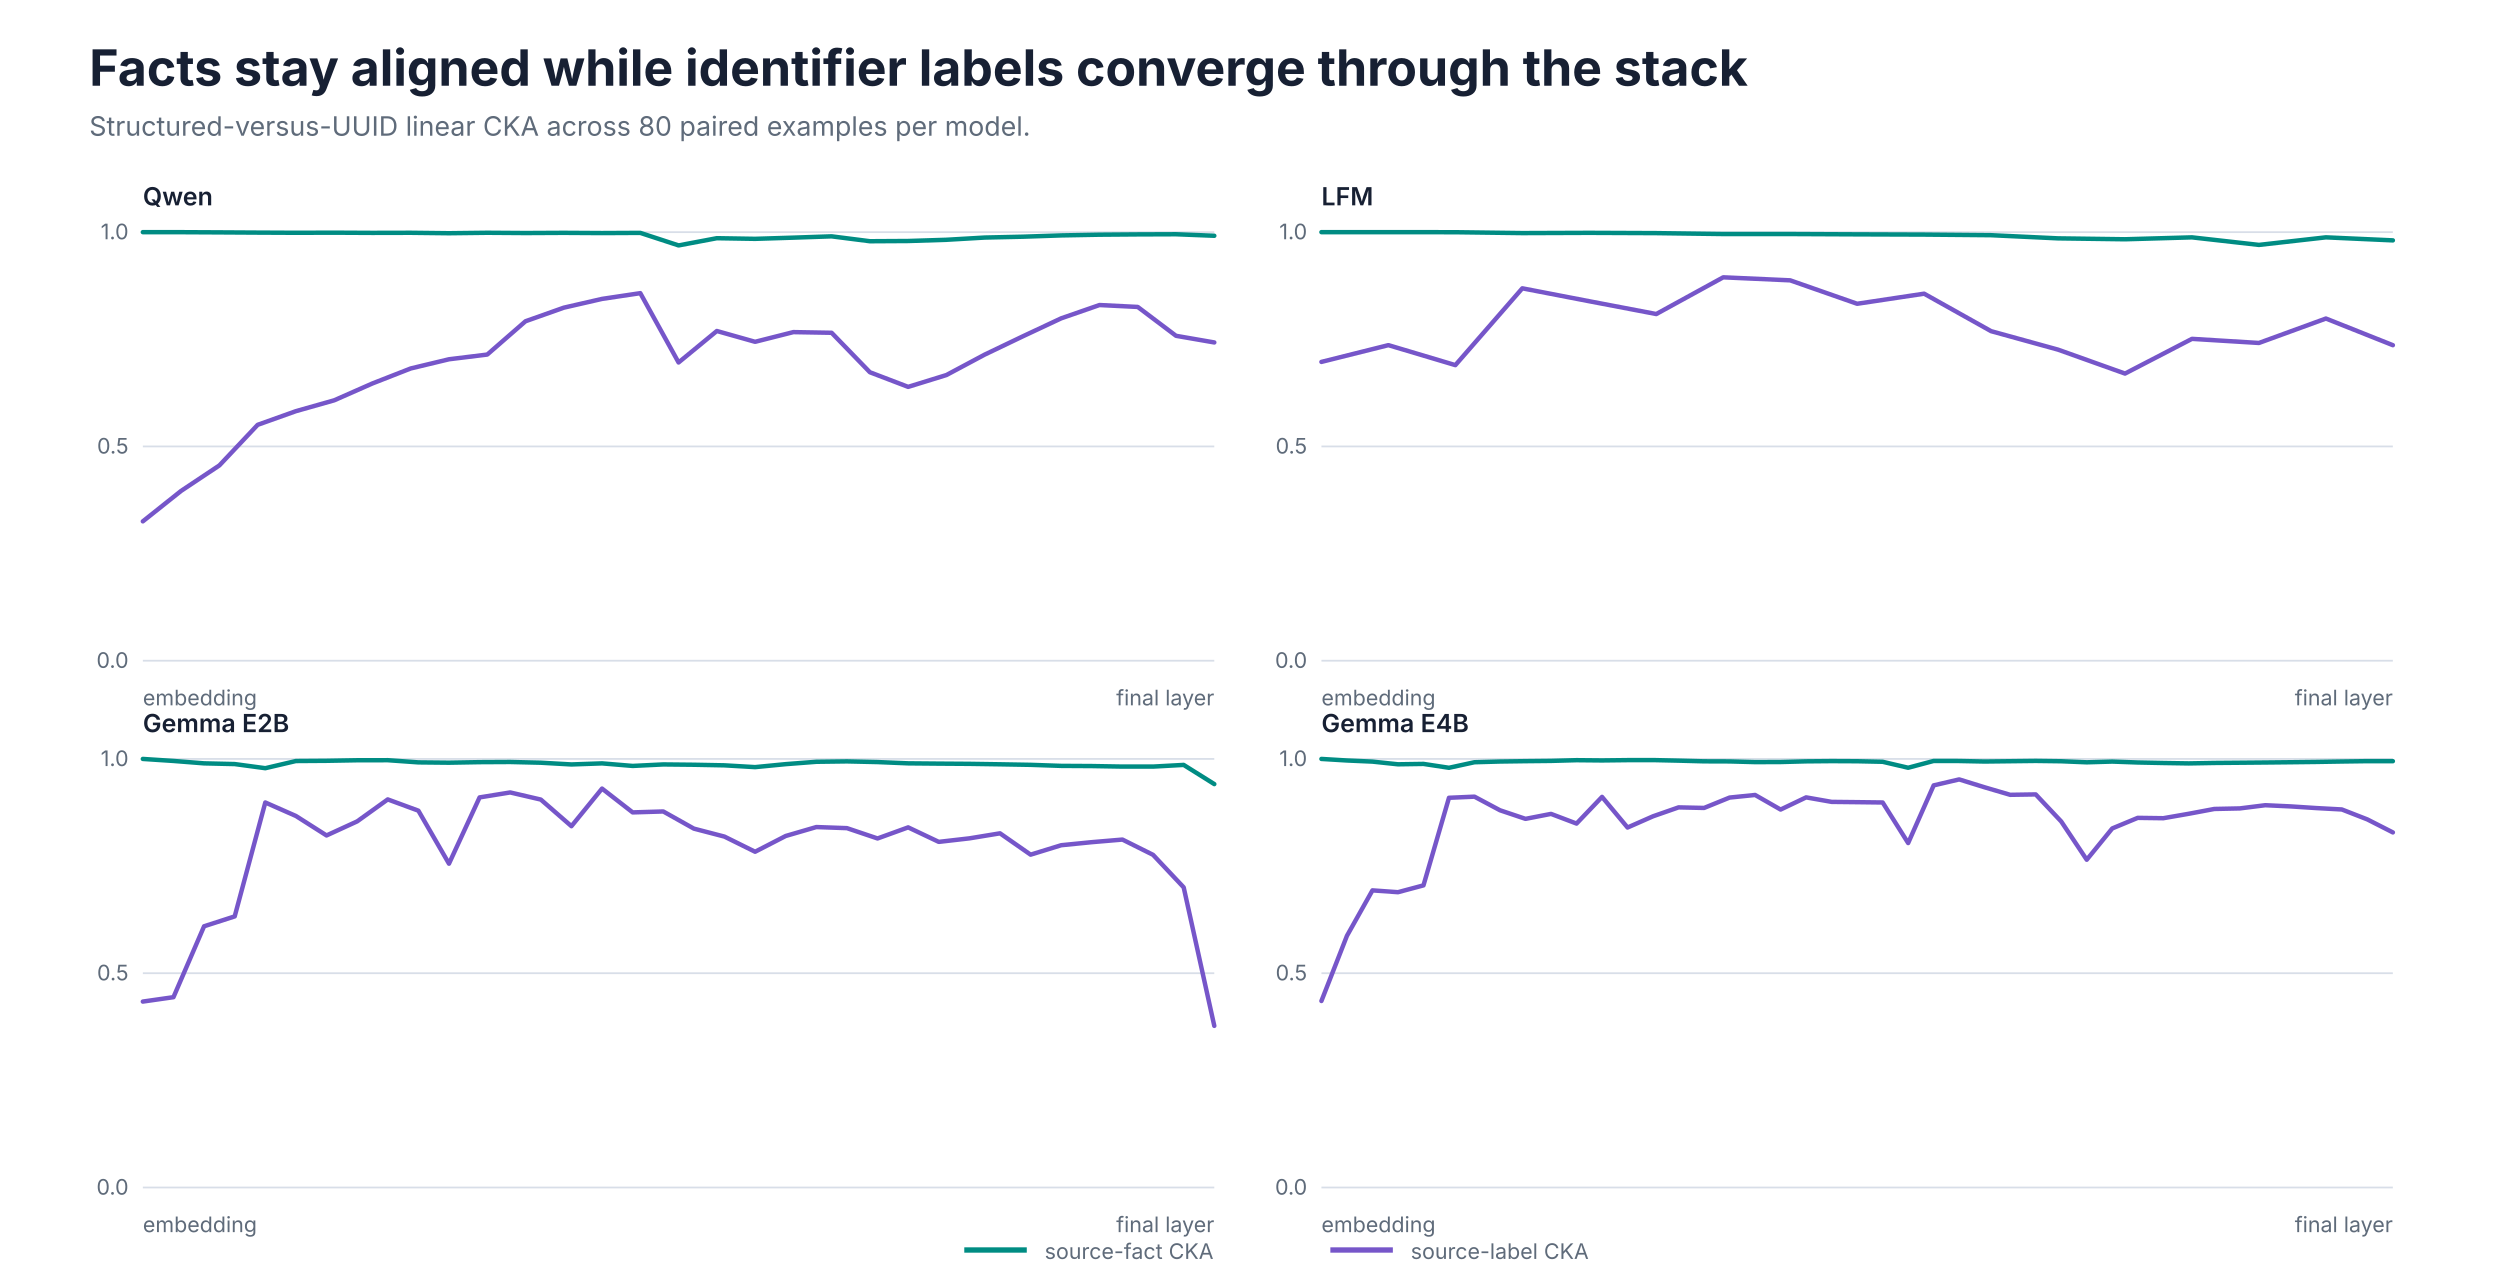
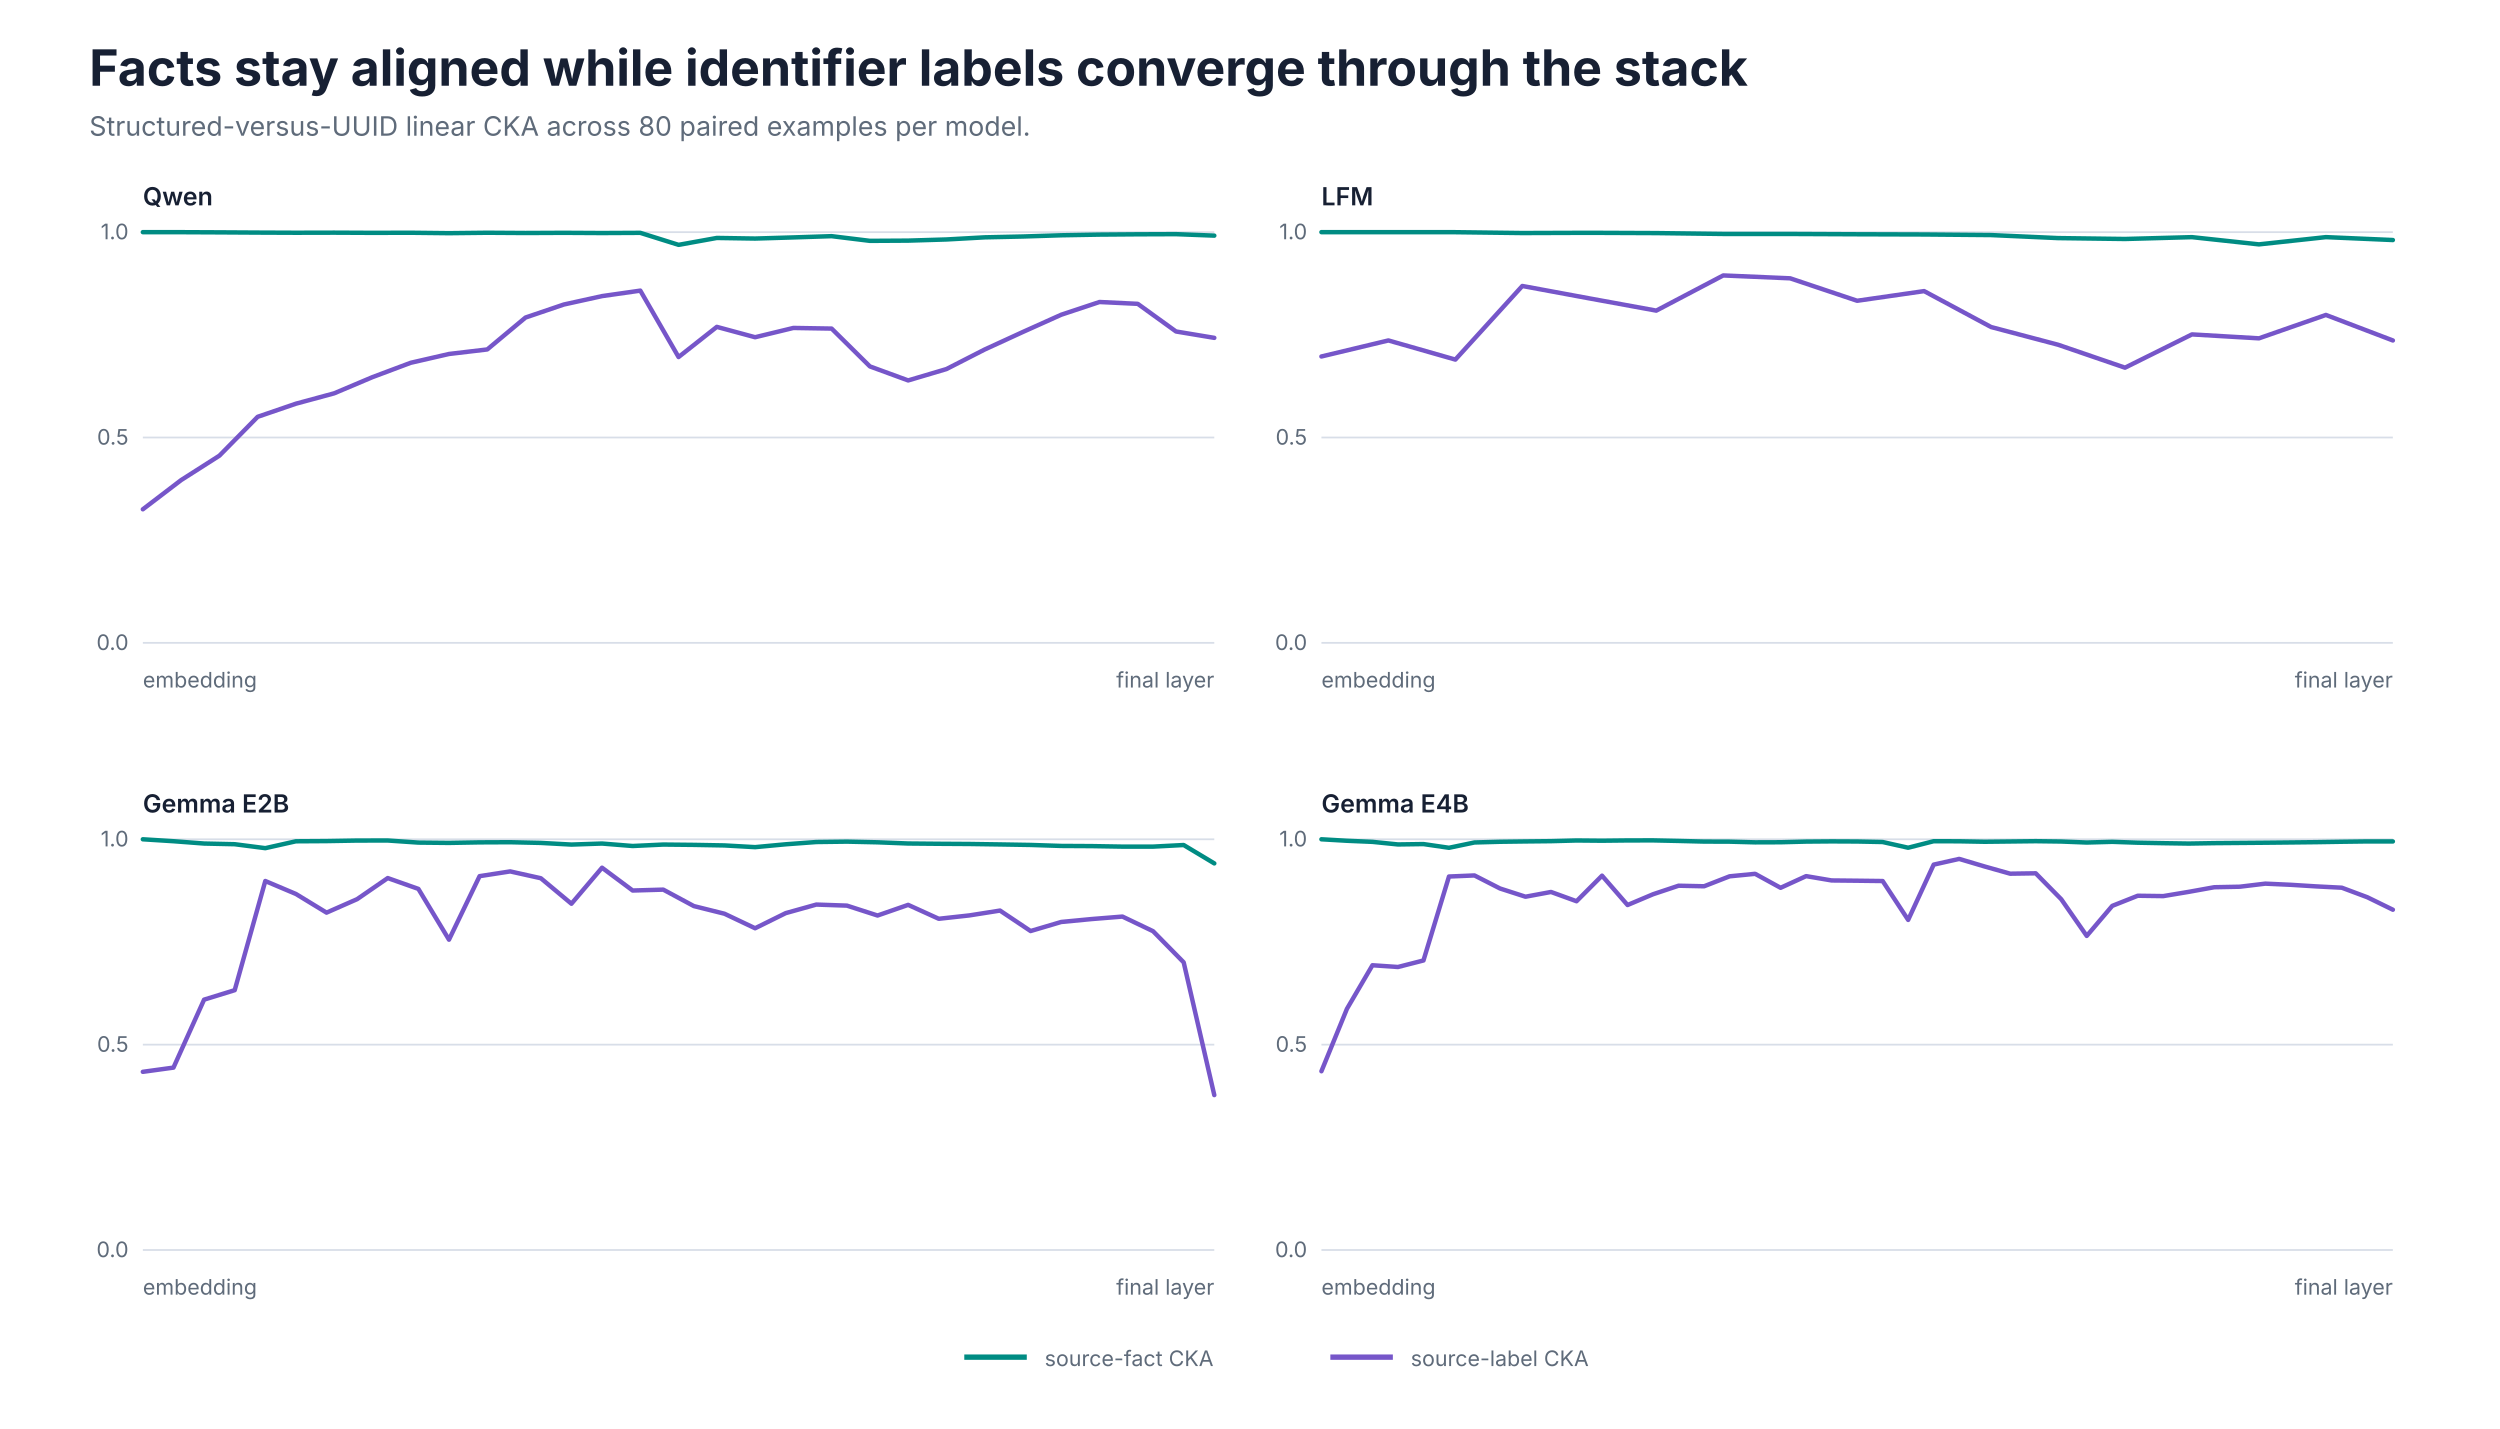
- <svg xmlns="http://www.w3.org/2000/svg" viewBox="0 0 1400 720" role="img" aria-labelledby="title desc">
+ <svg xmlns="http://www.w3.org/2000/svg" viewBox="0 0 1400 800" role="img" aria-labelledby="title desc">
  <style>
text{font-family:Inter,ui-sans-serif,system-ui,-apple-system,BlinkMacSystemFont,'Segoe UI',sans-serif;fill:#172033}
.title{font-size:28px;font-weight:700}.subtitle{font-size:15px;fill:#5f6b7a}
.label{font-size:14px;font-weight:600}.body{font-size:14px}.small{font-size:12px;fill:#5f6b7a}
.mono{font-family:'SFMono-Regular',Consolas,'Liberation Mono',monospace;font-size:13px}
.axis{stroke:#aeb8c8;stroke-width:1}.grid{stroke:#e5e9f0;stroke-width:1}.zero{stroke:#172033;stroke-width:1.4}
</style>
  <text x="50" y="48" class="title" text-anchor="start">Facts stay aligned while identifier labels converge through the stack</text>
  <text x="50" y="76" class="subtitle" text-anchor="start">Structured-versus-UUID linear CKA across 80 paired examples per model.</text>
  <text x="80" y="115" class="label" text-anchor="start">Qwen</text>
-   <line x1="80" y1="370.0" x2="680" y2="370.0" stroke="#d8dee8" stroke-width="1" />
-   <text x="72" y="374.0" class="small" text-anchor="end">0.0</text>
-   <line x1="80" y1="250.0" x2="680" y2="250.0" stroke="#d8dee8" stroke-width="1" />
-   <text x="72" y="254.0" class="small" text-anchor="end">0.5</text>
+   <line x1="80" y1="360.0" x2="680" y2="360.0" stroke="#d8dee8" stroke-width="1" />
+   <text x="72" y="364.0" class="small" text-anchor="end">0.0</text>
+   <line x1="80" y1="245.0" x2="680" y2="245.0" stroke="#d8dee8" stroke-width="1" />
+   <text x="72" y="249.0" class="small" text-anchor="end">0.5</text>
  <line x1="80" y1="130.0" x2="680" y2="130.0" stroke="#d8dee8" stroke-width="1" />
  <text x="72" y="134.0" class="small" text-anchor="end">1.0</text>
-   <polyline points="80.00,130.00 101.43,130.02 122.86,130.13 144.29,130.26 165.71,130.36 187.14,130.30 208.57,130.41 230.00,130.36 251.43,130.61 272.86,130.35 294.29,130.50 315.71,130.39 337.14,130.52 358.57,130.41 380.00,137.43 401.43,133.39 422.86,133.75 444.29,133.08 465.71,132.35 487.14,135.09 508.57,134.96 530.00,134.28 551.43,133.03 572.86,132.55 594.29,131.83 615.71,131.43 637.14,131.26 658.57,131.18 680.00,132.03" fill="none" stroke="#008c83" stroke-width="2.5" stroke-linecap="round" stroke-linejoin="round" />
-   <polyline points="80.00,291.95 101.43,274.89 122.86,260.62 144.29,237.90 165.71,230.25 187.14,224.18 208.57,214.73 230.00,206.34 251.43,201.19 272.86,198.55 294.29,179.90 315.71,172.30 337.14,167.38 358.57,164.17 380.00,202.98 401.43,185.36 422.86,191.41 444.29,185.98 465.71,186.36 487.14,208.46 508.57,216.65 530.00,210.02 551.43,198.58 572.86,188.31 594.29,178.26 615.71,170.82 637.14,171.89 658.57,188.05 680.00,191.77" fill="none" stroke="#7656c9" stroke-width="2.5" stroke-linecap="round" stroke-linejoin="round" />
-   <text x="80" y="395" class="small" text-anchor="start">embedding</text>
-   <text x="680" y="395" class="small" text-anchor="end">final layer</text>
+   <polyline points="80.00,130.00 101.43,130.02 122.86,130.12 144.29,130.25 165.71,130.34 187.14,130.29 208.57,130.39 230.00,130.34 251.43,130.58 272.86,130.34 294.29,130.48 315.71,130.38 337.14,130.50 358.57,130.39 380.00,137.12 401.43,133.25 422.86,133.59 444.29,132.95 465.71,132.25 487.14,134.88 508.57,134.75 530.00,134.10 551.43,132.91 572.86,132.44 594.29,131.76 615.71,131.38 637.14,131.21 658.57,131.13 680.00,131.95" fill="none" stroke="#008c83" stroke-width="2.5" stroke-linecap="round" stroke-linejoin="round" />
+   <polyline points="80.00,285.20 101.43,268.85 122.86,255.18 144.29,233.41 165.71,226.07 187.14,220.26 208.57,211.20 230.00,203.16 251.43,198.23 272.86,195.69 294.29,177.82 315.71,170.54 337.14,165.82 358.57,162.75 380.00,199.94 401.43,183.05 422.86,188.85 444.29,183.65 465.71,184.01 487.14,205.19 508.57,213.04 530.00,206.68 551.43,195.72 572.86,185.88 594.29,176.25 615.71,169.12 637.14,170.15 658.57,185.63 680.00,189.20" fill="none" stroke="#7656c9" stroke-width="2.5" stroke-linecap="round" stroke-linejoin="round" />
+   <text x="80" y="385" class="small" text-anchor="start">embedding</text>
+   <text x="680" y="385" class="small" text-anchor="end">final layer</text>
  <text x="740" y="115" class="label" text-anchor="start">LFM</text>
-   <line x1="740" y1="370.0" x2="1340" y2="370.0" stroke="#d8dee8" stroke-width="1" />
-   <text x="732" y="374.0" class="small" text-anchor="end">0.0</text>
-   <line x1="740" y1="250.0" x2="1340" y2="250.0" stroke="#d8dee8" stroke-width="1" />
-   <text x="732" y="254.0" class="small" text-anchor="end">0.5</text>
+   <line x1="740" y1="360.0" x2="1340" y2="360.0" stroke="#d8dee8" stroke-width="1" />
+   <text x="732" y="364.0" class="small" text-anchor="end">0.0</text>
+   <line x1="740" y1="245.0" x2="1340" y2="245.0" stroke="#d8dee8" stroke-width="1" />
+   <text x="732" y="249.0" class="small" text-anchor="end">0.5</text>
  <line x1="740" y1="130.0" x2="1340" y2="130.0" stroke="#d8dee8" stroke-width="1" />
  <text x="732" y="134.0" class="small" text-anchor="end">1.0</text>
-   <polyline points="740.00,130.00 777.50,130.00 815.00,130.04 852.50,130.53 890.00,130.39 927.50,130.55 965.00,131.06 1002.50,131.06 1040.00,131.24 1077.50,131.37 1115.00,131.71 1152.50,133.48 1190.00,133.99 1227.50,132.92 1265.00,137.15 1302.50,132.91 1340.00,134.61" fill="none" stroke="#008c83" stroke-width="2.5" stroke-linecap="round" stroke-linejoin="round" />
-   <polyline points="740.00,202.66 777.50,193.28 815.00,204.47 852.50,161.46 890.00,168.70 927.50,175.86 965.00,155.30 1002.50,156.99 1040.00,170.11 1077.50,164.46 1115.00,185.45 1152.50,195.80 1190.00,209.20 1227.50,189.76 1265.00,192.06 1302.50,178.38 1340.00,193.30" fill="none" stroke="#7656c9" stroke-width="2.5" stroke-linecap="round" stroke-linejoin="round" />
-   <text x="740" y="395" class="small" text-anchor="start">embedding</text>
-   <text x="1340" y="395" class="small" text-anchor="end">final layer</text>
-   <text x="80" y="410" class="label" text-anchor="start">Gemma E2B</text>
-   <line x1="80" y1="665.0" x2="680" y2="665.0" stroke="#d8dee8" stroke-width="1" />
-   <text x="72" y="669.0" class="small" text-anchor="end">0.0</text>
-   <line x1="80" y1="545.0" x2="680" y2="545.0" stroke="#d8dee8" stroke-width="1" />
-   <text x="72" y="549.0" class="small" text-anchor="end">0.5</text>
-   <line x1="80" y1="425.0" x2="680" y2="425.0" stroke="#d8dee8" stroke-width="1" />
-   <text x="72" y="429.0" class="small" text-anchor="end">1.0</text>
-   <polyline points="80.00,425.00 97.14,426.13 114.29,427.48 131.43,427.88 148.57,430.19 165.71,426.17 182.86,426.05 200.00,425.74 217.14,425.71 234.29,426.93 251.43,427.11 268.57,426.80 285.71,426.71 302.86,427.12 320.00,428.09 337.14,427.49 354.29,428.92 371.43,428.08 388.57,428.26 405.71,428.59 422.86,429.59 440.00,427.92 457.14,426.60 474.29,426.37 491.43,426.76 508.57,427.47 525.71,427.63 542.86,427.75 560.00,428.01 577.14,428.31 594.29,428.89 611.43,428.99 628.57,429.29 645.71,429.29 662.86,428.35 680.00,439.09" fill="none" stroke="#008c83" stroke-width="2.5" stroke-linecap="round" stroke-linejoin="round" />
-   <polyline points="80.00,560.88 97.14,558.42 114.29,518.71 131.43,513.18 148.57,449.39 165.71,456.95 182.86,467.85 200.00,459.98 217.14,447.67 234.29,453.98 251.43,483.66 268.57,446.55 285.71,443.77 302.86,447.76 320.00,462.66 337.14,441.61 354.29,454.94 371.43,454.42 388.57,464.03 405.71,468.50 422.86,476.98 440.00,468.15 457.14,463.15 474.29,463.76 491.43,469.54 508.57,463.33 525.71,471.45 542.86,469.48 560.00,466.66 577.14,478.61 594.29,473.32 611.43,471.61 628.57,470.16 645.71,478.71 662.86,496.92 680.00,574.47" fill="none" stroke="#7656c9" stroke-width="2.5" stroke-linecap="round" stroke-linejoin="round" />
-   <text x="80" y="690" class="small" text-anchor="start">embedding</text>
-   <text x="680" y="690" class="small" text-anchor="end">final layer</text>
-   <text x="740" y="410" class="label" text-anchor="start">Gemma E4B</text>
-   <line x1="740" y1="665.0" x2="1340" y2="665.0" stroke="#d8dee8" stroke-width="1" />
-   <text x="732" y="669.0" class="small" text-anchor="end">0.0</text>
-   <line x1="740" y1="545.0" x2="1340" y2="545.0" stroke="#d8dee8" stroke-width="1" />
-   <text x="732" y="549.0" class="small" text-anchor="end">0.5</text>
-   <line x1="740" y1="425.0" x2="1340" y2="425.0" stroke="#d8dee8" stroke-width="1" />
-   <text x="732" y="429.0" class="small" text-anchor="end">1.0</text>
-   <polyline points="740.00,425.00 754.29,425.87 768.57,426.50 782.86,428.01 797.14,427.79 811.43,429.96 825.71,426.85 840.00,426.45 854.29,426.25 868.57,426.10 882.86,425.70 897.14,425.84 911.43,425.67 925.71,425.64 940.00,425.96 954.29,426.34 968.57,426.39 982.86,426.78 997.14,426.73 1011.43,426.35 1025.71,426.22 1040.00,426.29 1054.29,426.60 1068.57,429.94 1082.86,426.13 1097.14,426.16 1111.43,426.45 1125.71,426.28 1140.00,426.11 1154.29,426.30 1168.57,426.89 1182.86,426.48 1197.14,426.99 1211.43,427.28 1225.71,427.51 1240.00,427.25 1254.29,427.13 1268.57,427.00 1282.86,426.85 1297.14,426.68 1311.43,426.44 1325.71,426.24 1340.00,426.26" fill="none" stroke="#008c83" stroke-width="2.5" stroke-linecap="round" stroke-linejoin="round" />
-   <polyline points="740.00,560.54 754.29,524.06 768.57,498.61 782.86,499.63 797.14,495.81 811.43,446.76 825.71,446.13 840.00,453.75 854.29,458.56 868.57,455.78 882.86,461.20 897.14,446.26 911.43,463.41 925.71,457.12 940.00,452.13 954.29,452.45 968.57,446.64 982.86,445.18 997.14,453.35 1011.43,446.53 1025.71,449.05 1040.00,449.21 1054.29,449.39 1068.57,472.10 1082.86,439.81 1097.14,436.47 1111.43,440.90 1125.71,445.10 1140.00,444.87 1154.29,460.03 1168.57,481.45 1182.86,463.92 1197.14,458.00 1211.43,458.20 1225.71,455.71 1240.00,453.02 1254.29,452.71 1268.57,450.92 1282.86,451.59 1297.14,452.52 1311.43,453.30 1325.71,458.87 1340.00,466.15" fill="none" stroke="#7656c9" stroke-width="2.5" stroke-linecap="round" stroke-linejoin="round" />
-   <text x="740" y="690" class="small" text-anchor="start">embedding</text>
-   <text x="1340" y="690" class="small" text-anchor="end">final layer</text>
-   <line x1="540" y1="700" x2="575" y2="700" stroke="#008c83" stroke-width="3" />
-   <text x="585" y="705" class="small" text-anchor="start">source-fact CKA</text>
-   <line x1="745" y1="700" x2="780" y2="700" stroke="#7656c9" stroke-width="3" />
-   <text x="790" y="705" class="small" text-anchor="start">source-label CKA</text>
+   <polyline points="740.00,130.00 777.50,130.00 815.00,130.03 852.50,130.50 890.00,130.37 927.50,130.53 965.00,131.01 1002.50,131.02 1040.00,131.19 1077.50,131.31 1115.00,131.64 1152.50,133.33 1190.00,133.83 1227.50,132.80 1265.00,136.85 1302.50,132.79 1340.00,134.42" fill="none" stroke="#008c83" stroke-width="2.5" stroke-linecap="round" stroke-linejoin="round" />
+   <polyline points="740.00,199.63 777.50,190.65 815.00,201.37 852.50,160.15 890.00,167.09 927.50,173.95 965.00,154.25 1002.50,155.86 1040.00,168.43 1077.50,163.02 1115.00,183.14 1152.50,193.05 1190.00,205.90 1227.50,187.27 1265.00,189.47 1302.50,176.37 1340.00,190.66" fill="none" stroke="#7656c9" stroke-width="2.5" stroke-linecap="round" stroke-linejoin="round" />
+   <text x="740" y="385" class="small" text-anchor="start">embedding</text>
+   <text x="1340" y="385" class="small" text-anchor="end">final layer</text>
+   <text x="80" y="455" class="label" text-anchor="start">Gemma E2B</text>
+   <line x1="80" y1="700.0" x2="680" y2="700.0" stroke="#d8dee8" stroke-width="1" />
+   <text x="72" y="704.0" class="small" text-anchor="end">0.0</text>
+   <line x1="80" y1="585.0" x2="680" y2="585.0" stroke="#d8dee8" stroke-width="1" />
+   <text x="72" y="589.0" class="small" text-anchor="end">0.5</text>
+   <line x1="80" y1="470.0" x2="680" y2="470.0" stroke="#d8dee8" stroke-width="1" />
+   <text x="72" y="474.0" class="small" text-anchor="end">1.0</text>
+   <polyline points="80.00,470.00 97.14,471.08 114.29,472.38 131.43,472.76 148.57,474.97 165.71,471.12 182.86,471.01 200.00,470.71 217.14,470.68 234.29,471.85 251.43,472.03 268.57,471.72 285.71,471.64 302.86,472.03 320.00,472.96 337.14,472.38 354.29,473.76 371.43,472.95 388.57,473.13 405.71,473.44 422.86,474.40 440.00,472.80 457.14,471.53 474.29,471.31 491.43,471.69 508.57,472.36 525.71,472.52 542.86,472.63 560.00,472.88 577.14,473.17 594.29,473.72 611.43,473.82 628.57,474.11 645.71,474.11 662.86,473.21 680.00,483.50" fill="none" stroke="#008c83" stroke-width="2.5" stroke-linecap="round" stroke-linejoin="round" />
+   <polyline points="80.00,600.22 97.14,597.86 114.29,559.80 131.43,554.50 148.57,493.37 165.71,500.62 182.86,511.07 200.00,503.52 217.14,491.72 234.29,497.78 251.43,526.22 268.57,490.65 285.71,487.99 302.86,491.81 320.00,506.09 337.14,485.92 354.29,498.69 371.43,498.19 388.57,507.41 405.71,511.69 422.86,519.82 440.00,511.35 457.14,506.56 474.29,507.15 491.43,512.69 508.57,506.73 525.71,514.52 542.86,512.63 560.00,509.92 577.14,521.38 594.29,516.30 611.43,514.66 628.57,513.28 645.71,521.47 662.86,538.92 680.00,613.24" fill="none" stroke="#7656c9" stroke-width="2.5" stroke-linecap="round" stroke-linejoin="round" />
+   <text x="80" y="725" class="small" text-anchor="start">embedding</text>
+   <text x="680" y="725" class="small" text-anchor="end">final layer</text>
+   <text x="740" y="455" class="label" text-anchor="start">Gemma E4B</text>
+   <line x1="740" y1="700.0" x2="1340" y2="700.0" stroke="#d8dee8" stroke-width="1" />
+   <text x="732" y="704.0" class="small" text-anchor="end">0.0</text>
+   <line x1="740" y1="585.0" x2="1340" y2="585.0" stroke="#d8dee8" stroke-width="1" />
+   <text x="732" y="589.0" class="small" text-anchor="end">0.5</text>
+   <line x1="740" y1="470.0" x2="1340" y2="470.0" stroke="#d8dee8" stroke-width="1" />
+   <text x="732" y="474.0" class="small" text-anchor="end">1.0</text>
+   <polyline points="740.00,470.00 754.29,470.83 768.57,471.44 782.86,472.89 797.14,472.68 811.43,474.76 825.71,471.78 840.00,471.39 854.29,471.20 868.57,471.05 882.86,470.67 897.14,470.80 911.43,470.64 925.71,470.61 940.00,470.92 954.29,471.28 968.57,471.33 982.86,471.71 997.14,471.66 1011.43,471.29 1025.71,471.17 1040.00,471.24 1054.29,471.53 1068.57,474.73 1082.86,471.08 1097.14,471.12 1111.43,471.39 1125.71,471.23 1140.00,471.06 1154.29,471.25 1168.57,471.81 1182.86,471.42 1197.14,471.91 1211.43,472.18 1225.71,472.40 1240.00,472.16 1254.29,472.04 1268.57,471.92 1282.86,471.77 1297.14,471.61 1311.43,471.38 1325.71,471.19 1340.00,471.21" fill="none" stroke="#008c83" stroke-width="2.5" stroke-linecap="round" stroke-linejoin="round" />
+   <polyline points="740.00,599.89 754.29,564.94 768.57,540.54 782.86,541.52 797.14,537.86 811.43,490.85 825.71,490.25 840.00,497.55 854.29,502.16 868.57,499.50 882.86,504.69 897.14,490.38 911.43,506.81 925.71,500.78 940.00,496.00 954.29,496.31 968.57,490.74 982.86,489.34 997.14,497.17 1011.43,490.63 1025.71,493.05 1040.00,493.20 1054.29,493.38 1068.57,515.14 1082.86,484.19 1097.14,480.99 1111.43,485.24 1125.71,489.27 1140.00,489.05 1154.29,503.57 1168.57,524.10 1182.86,507.29 1197.14,501.62 1211.43,501.82 1225.71,499.43 1240.00,496.85 1254.29,496.56 1268.57,494.84 1282.86,495.49 1297.14,496.38 1311.43,497.12 1325.71,502.46 1340.00,509.44" fill="none" stroke="#7656c9" stroke-width="2.5" stroke-linecap="round" stroke-linejoin="round" />
+   <text x="740" y="725" class="small" text-anchor="start">embedding</text>
+   <text x="1340" y="725" class="small" text-anchor="end">final layer</text>
+   <line x1="540" y1="760" x2="575" y2="760" stroke="#008c83" stroke-width="3" />
+   <text x="585" y="765" class="small" text-anchor="start">source-fact CKA</text>
+   <line x1="745" y1="760" x2="780" y2="760" stroke="#7656c9" stroke-width="3" />
+   <text x="790" y="765" class="small" text-anchor="start">source-label CKA</text>
</svg>
